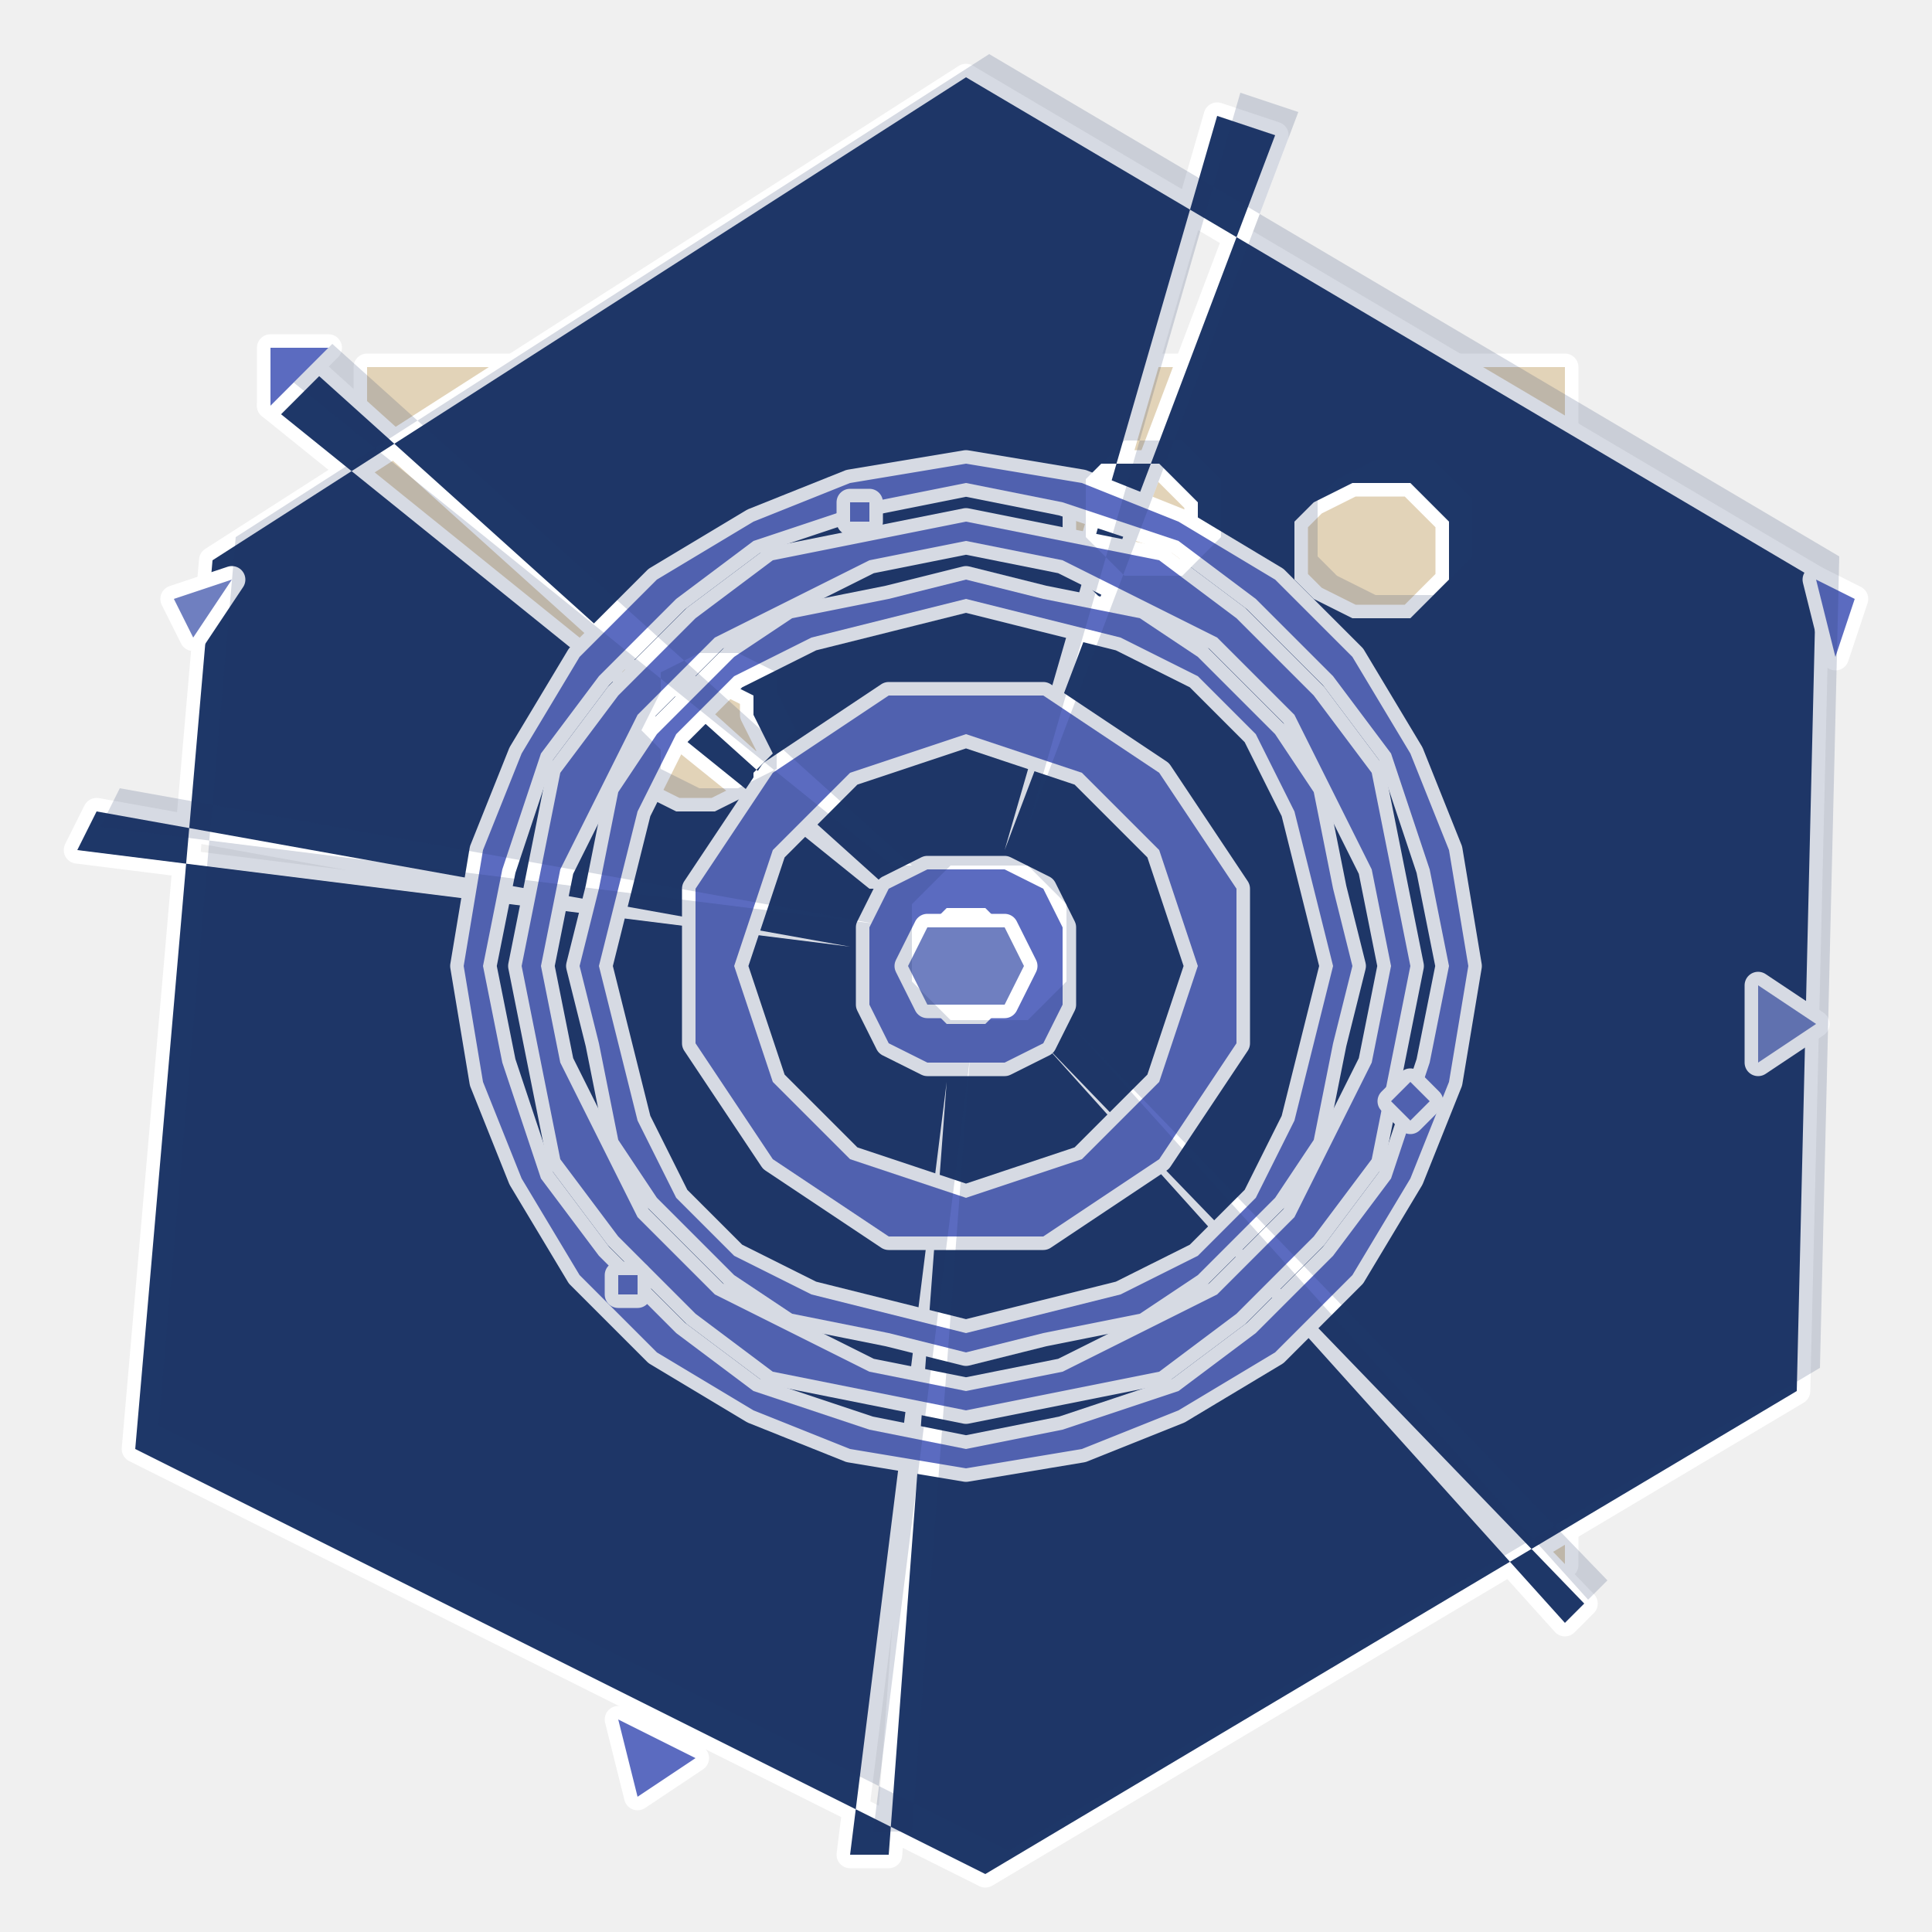
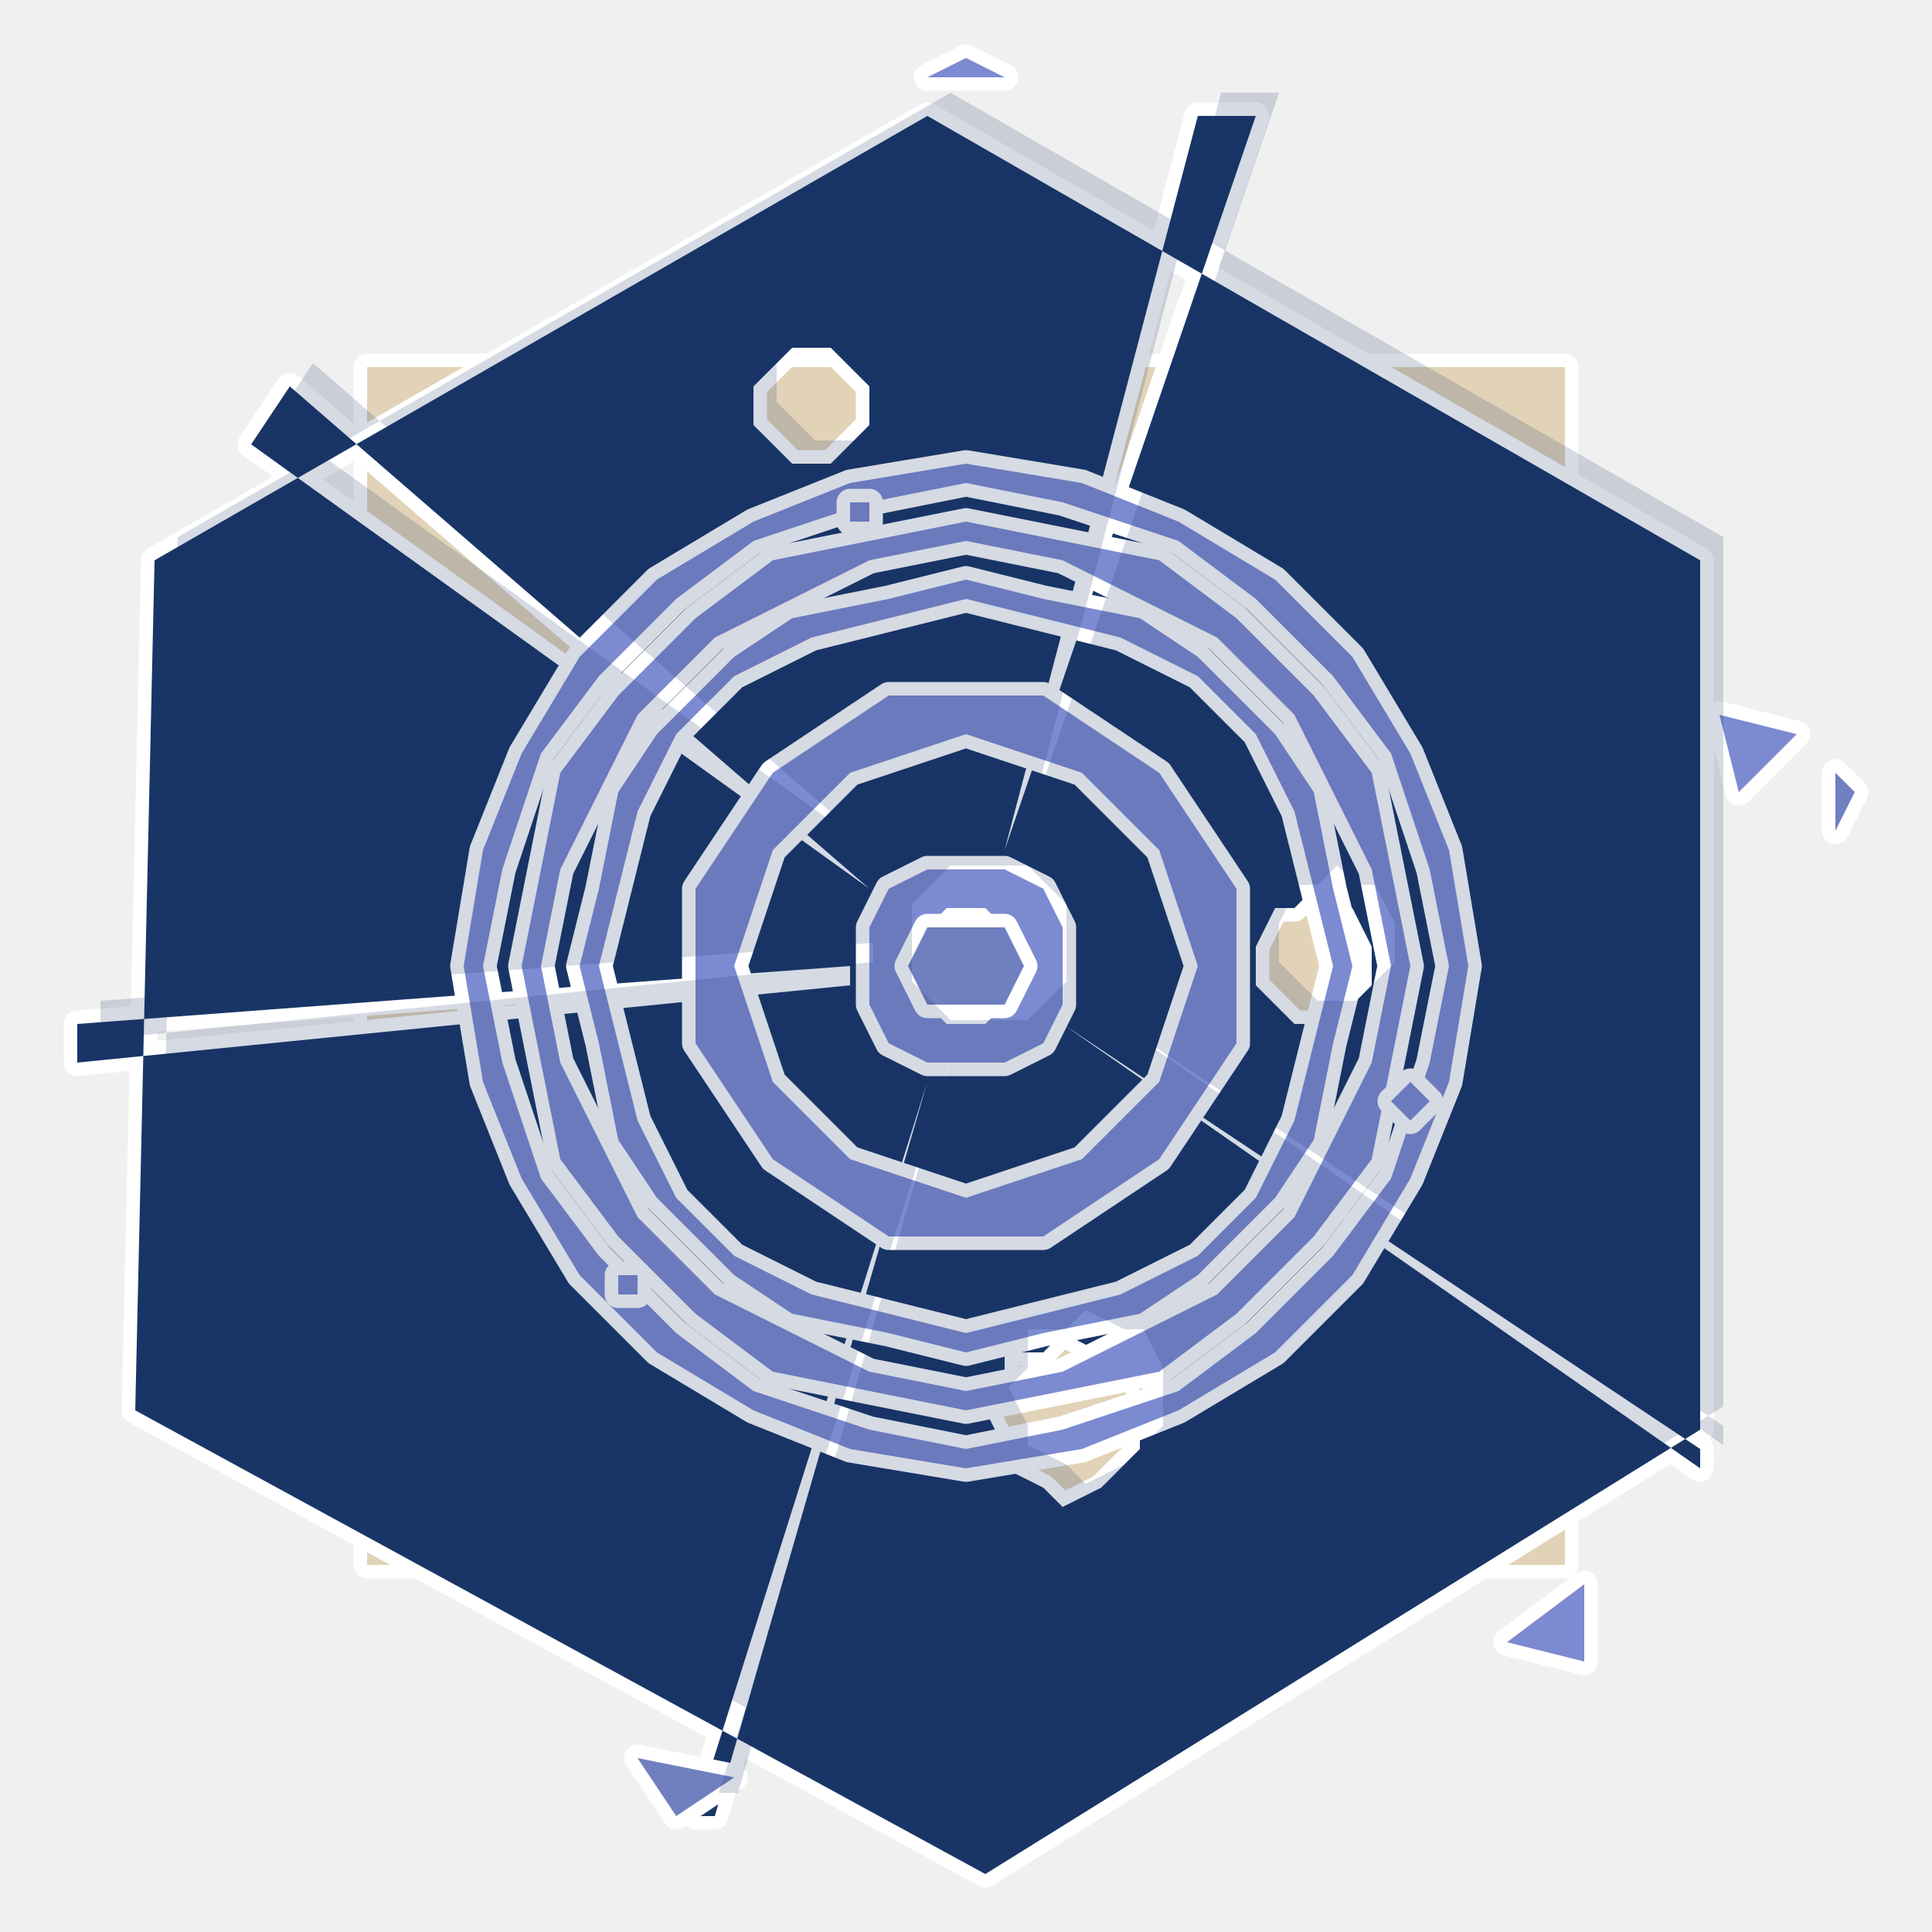
<svg xmlns="http://www.w3.org/2000/svg" viewBox="0 0 100 100" role="img" aria-label="@playform/ets-hook-dsh-replay-suggester - spike-star">
  <style>
		@media (prefers-reduced-motion: no-preference) {
			.ets-hook-dsh-replay-suggester-scene * { transform-box: view-box; transform-origin: 50% 50%; }
- 		.ets-hook-dsh-replay-suggester-counter { animation: ets-hook-dsh-replay-suggester-counter 28s linear -3s infinite; }
+ 		.ets-hook-dsh-replay-suggester-counter { animation: ets-hook-dsh-replay-suggester-counter 23s linear -4s infinite; }
		@keyframes ets-hook-dsh-replay-suggester-counter { to { transform: rotate(-360deg); } }
- 		.ets-hook-dsh-replay-suggester-breathe { animation: ets-hook-dsh-replay-suggester-breathe 6s ease-in-out -3s infinite; }
+ 		.ets-hook-dsh-replay-suggester-breathe { animation: ets-hook-dsh-replay-suggester-breathe 8s ease-in-out -4s infinite; }
		@keyframes ets-hook-dsh-replay-suggester-breathe { 50% { transform: scale(1.06); opacity: 0.85; } }
- 		.ets-hook-dsh-replay-suggester-fire { animation: ets-hook-dsh-replay-suggester-fire 2.6s ease-in-out infinite; }
+ 		.ets-hook-dsh-replay-suggester-fire { animation: ets-hook-dsh-replay-suggester-fire 2.7s ease-in-out infinite; }
		@keyframes ets-hook-dsh-replay-suggester-fire { 0%, 100% { opacity: 0.35; } 50% { opacity: 1; } }
- 		.ets-hook-dsh-replay-suggester-twinkle { animation: ets-hook-dsh-replay-suggester-twinkle 12s ease-in-out -3s infinite; }
+ 		.ets-hook-dsh-replay-suggester-twinkle { animation: ets-hook-dsh-replay-suggester-twinkle 7s ease-in-out -4s infinite; }
		@keyframes ets-hook-dsh-replay-suggester-twinkle { 0%, 100% { transform: scale(0.94); opacity: 0.4; } 50% { transform: scale(1.06); opacity: 1; } }
- 		.ets-hook-dsh-replay-suggester-trace { animation: ets-hook-dsh-replay-suggester-trace 5s ease-in-out -3s infinite; }
+ 		.ets-hook-dsh-replay-suggester-trace { animation: ets-hook-dsh-replay-suggester-trace 4s ease-in-out -4s infinite; }
		@keyframes ets-hook-dsh-replay-suggester-trace { 0%, 100% { transform: translate(0, 0); opacity: 1; } 50% { transform: translate(1.4px, -1.4px); opacity: 0.35; } }
		}
	</style>
  <defs>
    <path id="ets-hook-dsh-replay-suggester-0" d="M81,81 L19,81 L19,19 L81,19 Z" />
-     <path id="ets-hook-dsh-replay-suggester-1" d="M58,16 L57,18 L55,19 L54,18 L53,16 L54,15 L55,14 L57,15 Z" />
-     <path id="ets-hook-dsh-replay-suggester-2" d="M82,68 L81,69 L79,70 L77,69 L77,68 L77,66 L79,65 L81,66 Z" />
-     <path id="ets-hook-dsh-replay-suggester-3" d="M28,74 L28,76 L26,76 L24,76 L24,74 L24,72 L26,72 L28,72 Z" />
-     <path id="ets-hook-dsh-replay-suggester-4" d="M93,72 L51,97 L7,75 L11,29 L50,4 L94,30 Z M54,54 L82,83 L81,84 L54,54 Z M40,39 L39,40 L39,41 L37,42 L36,42 L35,42 L33,41 L33,40 L32,39 L33,37 L33,36 L35,35 L36,35 L37,35 L39,36 L39,37 Z M49,56 L46,96 L44,96 L49,56 Z M44,49 L4,44 L5,42 L44,49 Z M62,28 L62,29 L61,30 L60,31 L59,31 L57,31 L56,30 L55,29 L55,28 L55,26 L56,25 L57,24 L59,24 L60,24 L61,25 L62,26 Z M45,46 L14,21 L16,19 L46,46 Z M52,44 L63,6 L66,7 L52,44 Z M75,29 L75,30 L74,31 L73,32 L71,32 L70,32 L68,31 L67,30 L67,29 L67,27 L68,26 L70,25 L71,25 L73,25 L74,26 L75,27 Z M54,50 L54,52 L53,53 L52,54 L50,54 L48,54 L47,53 L46,52 L46,50 L46,48 L47,47 L48,46 L50,46 L52,46 L53,47 L54,48 Z" />
+     <path id="ets-hook-dsh-replay-suggester-1" d="M19,56 L18,58 L17,58 L15,58 L14,56 L15,54 L17,54 L18,54 Z" />
+     <path id="ets-hook-dsh-replay-suggester-2" d="M32,78 L32,79 L30,80 L28,79 L28,78 L28,76 L30,75 L32,76 Z" />
+     <path id="ets-hook-dsh-replay-suggester-3" d="M55,16 L54,18 L52,18 L51,18 L50,16 L51,14 L52,14 L54,14 Z" />
+     <path id="ets-hook-dsh-replay-suggester-4" d="M88,74 L51,97 L7,73 L8,29 L48,6 L88,29 Z M55,53 L88,75 L88,76 L55,53 Z M71,50 L71,51 L70,52 L69,53 L68,53 L67,53 L66,52 L65,51 L65,50 L65,49 L66,47 L67,47 L68,46 L69,47 L70,47 L71,49 Z M48,56 L37,94 L36,94 L48,56 Z M44,51 L4,55 L4,53 L44,50 Z M59,73 L59,75 L58,76 L57,77 L55,78 L54,77 L52,76 L52,75 L51,73 L52,72 L52,70 L54,70 L55,69 L57,70 L58,70 L59,72 Z M45,46 L13,23 L15,20 L45,46 Z M52,44 L62,6 L65,6 L52,44 Z M45,21 L45,22 L44,23 L43,24 L42,24 L41,24 L40,23 L39,22 L39,21 L39,20 L40,19 L41,18 L42,18 L43,18 L44,19 L45,20 Z M54,50 L54,52 L53,53 L52,54 L50,54 L48,54 L47,53 L46,52 L46,50 L46,48 L47,47 L48,46 L50,46 L52,46 L53,47 L54,48 Z" />
    <path id="ets-hook-dsh-replay-suggester-5" d="M64,50 L64,54 L62,57 L60,60 L57,62 L54,64 L50,64 L46,64 L43,62 L40,60 L38,57 L36,54 L36,50 L36,46 L38,43 L40,40 L43,38 L46,36 L50,36 L54,36 L57,38 L60,40 L62,43 L64,46 Z M62,50 L61,53 L60,56 L58,58 L56,60 L53,61 L50,62 L47,61 L44,60 L42,58 L40,56 L39,53 L38,50 L39,47 L40,44 L42,42 L44,40 L47,39 L50,38 L53,39 L56,40 L58,42 L60,44 L61,47 Z" />
    <path id="ets-hook-dsh-replay-suggester-6" d="M55,50 L55,52 L54,54 L52,55 L50,55 L48,55 L46,54 L45,52 L45,50 L45,48 L46,46 L48,45 L50,45 L52,45 L54,46 L55,48 Z M53,50 L53,51 L52,52 L51,53 L50,53 L49,53 L48,52 L47,51 L47,50 L47,49 L48,48 L49,47 L50,47 L51,47 L52,48 L53,49 Z" />
    <path id="ets-hook-dsh-replay-suggester-7" d="M70,50 L69,54 L68,59 L66,62 L62,66 L59,68 L54,69 L50,70 L46,69 L41,68 L38,66 L34,62 L32,59 L31,54 L30,50 L31,46 L32,41 L34,38 L38,34 L41,32 L46,31 L50,30 L54,31 L59,32 L62,34 L66,38 L68,41 L69,46 Z M69,50 L68,54 L67,58 L65,62 L62,65 L58,67 L54,68 L50,69 L46,68 L42,67 L38,65 L35,62 L33,58 L32,54 L31,50 L32,46 L33,42 L35,38 L38,35 L42,33 L46,32 L50,31 L54,32 L58,33 L62,35 L65,38 L67,42 L68,46 Z" />
    <path id="ets-hook-dsh-replay-suggester-8" d="M73,50 L72,55 L71,60 L68,64 L64,68 L60,71 L55,72 L50,73 L45,72 L40,71 L36,68 L32,64 L29,60 L28,55 L27,50 L28,45 L29,40 L32,36 L36,32 L40,29 L45,28 L50,27 L55,28 L60,29 L64,32 L68,36 L71,40 L72,45 Z M72,50 L71,55 L69,59 L67,63 L63,67 L59,69 L55,71 L50,72 L45,71 L41,69 L37,67 L33,63 L31,59 L29,55 L28,50 L29,45 L31,41 L33,37 L37,33 L41,31 L45,29 L50,28 L55,29 L59,31 L63,33 L67,37 L69,41 L71,45 Z" />
    <path id="ets-hook-dsh-replay-suggester-9" d="M76,50 L75,56 L73,61 L70,66 L66,70 L61,73 L56,75 L50,76 L44,75 L39,73 L34,70 L30,66 L27,61 L25,56 L24,50 L25,44 L27,39 L30,34 L34,30 L39,27 L44,25 L50,24 L56,25 L61,27 L66,30 L70,34 L73,39 L75,44 Z M75,50 L74,55 L72,61 L69,65 L65,69 L61,72 L55,74 L50,75 L45,74 L39,72 L35,69 L31,65 L28,61 L26,55 L25,50 L26,45 L28,39 L31,35 L35,31 L39,28 L45,26 L50,25 L55,26 L61,28 L65,31 L69,35 L72,39 L74,45 Z" />
    <path id="ets-hook-dsh-replay-suggester-10" d="M74,57 L73,58 L73,58 L72,57 L73,56 L73,56 Z" />
    <path id="ets-hook-dsh-replay-suggester-11" d="M33,66 L33,67 L32,67 L32,66 L32,66 L33,66 Z" />
    <path id="ets-hook-dsh-replay-suggester-12" d="M45,27 L45,27 L44,27 L44,27 L44,26 L45,26 Z" />
-     <path id="ets-hook-dsh-replay-suggester-13" d="M94,30 L96,31 L95,34 Z" />
-     <path id="ets-hook-dsh-replay-suggester-14" d="M91,51 L94,53 L91,55 Z" />
-     <path id="ets-hook-dsh-replay-suggester-15" d="M36,91 L33,93 L32,89 Z" />
-     <path id="ets-hook-dsh-replay-suggester-16" d="M10,33 L9,31 L12,30 Z" />
-     <path id="ets-hook-dsh-replay-suggester-17" d="M14,21 L14,18 L17,18 Z" />
+     <path id="ets-hook-dsh-replay-suggester-13" d="M82,82 L82,86 L78,85 Z" />
+     <path id="ets-hook-dsh-replay-suggester-14" d="M95,40 L96,41 L95,43 Z" />
+     <path id="ets-hook-dsh-replay-suggester-15" d="M89,37 L93,38 L90,41 Z" />
+     <path id="ets-hook-dsh-replay-suggester-16" d="M38,92 L35,94 L33,91 Z" />
+     <path id="ets-hook-dsh-replay-suggester-17" d="M48,4 L50,3 L52,4 Z" />
    <path id="ets-hook-dsh-replay-suggester-18" d="M53,50 L52,52 L51,52 L49,52 L48,52 L47,50 L48,48 L49,48 L51,48 L52,48 Z" />
  </defs>
  <g class="ets-hook-dsh-replay-suggester-scene">
    <g fill="#E2D3B8" fill-opacity="1" fill-rule="evenodd" stroke="#ffffff" stroke-width="1.4" stroke-linejoin="round" paint-order="stroke fill">
      <use class="ets-hook-dsh-replay-suggester-breathe" href="#ets-hook-dsh-replay-suggester-0" />
    </g>
-     <g fill="#5B6BC0" fill-opacity="1" fill-rule="evenodd" stroke="#ffffff" stroke-width="1.4" stroke-linejoin="round" paint-order="stroke fill">
-       <use class="ets-hook-dsh-replay-suggester-fire" style="animation-delay:-3.00s" href="#ets-hook-dsh-replay-suggester-1" />
-       <use class="ets-hook-dsh-replay-suggester-fire" style="animation-delay:-3.18s" href="#ets-hook-dsh-replay-suggester-2" />
-       <use class="ets-hook-dsh-replay-suggester-fire" style="animation-delay:-3.36s" href="#ets-hook-dsh-replay-suggester-3" />
+     <g fill="#7C8AD1" fill-opacity="1" fill-rule="evenodd" stroke="#ffffff" stroke-width="1.4" stroke-linejoin="round" paint-order="stroke fill">
+       <use class="ets-hook-dsh-replay-suggester-fire" style="animation-delay:-4.00s" href="#ets-hook-dsh-replay-suggester-1" />
+       <use class="ets-hook-dsh-replay-suggester-fire" style="animation-delay:-4.18s" href="#ets-hook-dsh-replay-suggester-2" />
+       <use class="ets-hook-dsh-replay-suggester-fire" style="animation-delay:-4.36s" href="#ets-hook-dsh-replay-suggester-3" />
    </g>
-     <g fill="#1E3768" fill-opacity="1" fill-rule="evenodd" stroke="#ffffff" stroke-width="1.4" stroke-linejoin="round" paint-order="stroke fill">
+     <g fill="#183566" fill-opacity="1" fill-rule="evenodd" stroke="#ffffff" stroke-width="1.4" stroke-linejoin="round" paint-order="stroke fill">
      <use href="#ets-hook-dsh-replay-suggester-4" />
    </g>
-     <g fill="#5B6BC0" fill-opacity="1" fill-rule="evenodd" stroke="#ffffff" stroke-width="1.4" stroke-linejoin="round" paint-order="stroke fill">
+     <g fill="#7C8AD1" fill-opacity="1" fill-rule="evenodd" stroke="#ffffff" stroke-width="1.4" stroke-linejoin="round" paint-order="stroke fill">
      <use class="ets-hook-dsh-replay-suggester-breathe" href="#ets-hook-dsh-replay-suggester-5" />
      <use class="ets-hook-dsh-replay-suggester-breathe" href="#ets-hook-dsh-replay-suggester-6" />
      <use class="ets-hook-dsh-replay-suggester-breathe" href="#ets-hook-dsh-replay-suggester-7" />
      <use class="ets-hook-dsh-replay-suggester-breathe" href="#ets-hook-dsh-replay-suggester-8" />
      <use class="ets-hook-dsh-replay-suggester-breathe" href="#ets-hook-dsh-replay-suggester-9" />
      <use class="ets-hook-dsh-replay-suggester-counter" href="#ets-hook-dsh-replay-suggester-10" />
      <use class="ets-hook-dsh-replay-suggester-counter" href="#ets-hook-dsh-replay-suggester-11" />
      <use class="ets-hook-dsh-replay-suggester-counter" href="#ets-hook-dsh-replay-suggester-12" />
      <use class="ets-hook-dsh-replay-suggester-twinkle" href="#ets-hook-dsh-replay-suggester-13" />
    </g>
    <g fill="#6F7FC0" fill-opacity="1" fill-rule="evenodd" stroke="#ffffff" stroke-width="1.4" stroke-linejoin="round" paint-order="stroke fill">
      <use class="ets-hook-dsh-replay-suggester-twinkle" href="#ets-hook-dsh-replay-suggester-14" />
    </g>
-     <g fill="#5B6BC0" fill-opacity="1" fill-rule="evenodd" stroke="#ffffff" stroke-width="1.4" stroke-linejoin="round" paint-order="stroke fill">
+     <g fill="#7C8AD1" fill-opacity="1" fill-rule="evenodd" stroke="#ffffff" stroke-width="1.4" stroke-linejoin="round" paint-order="stroke fill">
      <use class="ets-hook-dsh-replay-suggester-twinkle" href="#ets-hook-dsh-replay-suggester-15" />
    </g>
    <g fill="#6F7FC0" fill-opacity="1" fill-rule="evenodd" stroke="#ffffff" stroke-width="1.4" stroke-linejoin="round" paint-order="stroke fill">
      <use class="ets-hook-dsh-replay-suggester-twinkle" href="#ets-hook-dsh-replay-suggester-16" />
    </g>
-     <g fill="#5B6BC0" fill-opacity="1" fill-rule="evenodd" stroke="#ffffff" stroke-width="1.4" stroke-linejoin="round" paint-order="stroke fill">
+     <g fill="#7C8AD1" fill-opacity="1" fill-rule="evenodd" stroke="#ffffff" stroke-width="1.4" stroke-linejoin="round" paint-order="stroke fill">
      <use class="ets-hook-dsh-replay-suggester-twinkle" href="#ets-hook-dsh-replay-suggester-17" />
    </g>
    <g fill="#6F7FC0" fill-opacity="1" fill-rule="evenodd" stroke="#ffffff" stroke-width="1.4" stroke-linejoin="round" paint-order="stroke fill">
      <use class="ets-hook-dsh-replay-suggester-breathe" href="#ets-hook-dsh-replay-suggester-18" />
    </g>
-     <g class="ets-hook-dsh-replay-suggester-trace" fill="#1E3768" fill-opacity="0.18" fill-rule="evenodd" stroke="none">
+     <g class="ets-hook-dsh-replay-suggester-trace" fill="#183566" fill-opacity="0.18" fill-rule="evenodd" stroke="none">
      <g transform="translate(1.2,-1.2)">
        <use href="#ets-hook-dsh-replay-suggester-4" />
      </g>
    </g>
  </g>
</svg>
